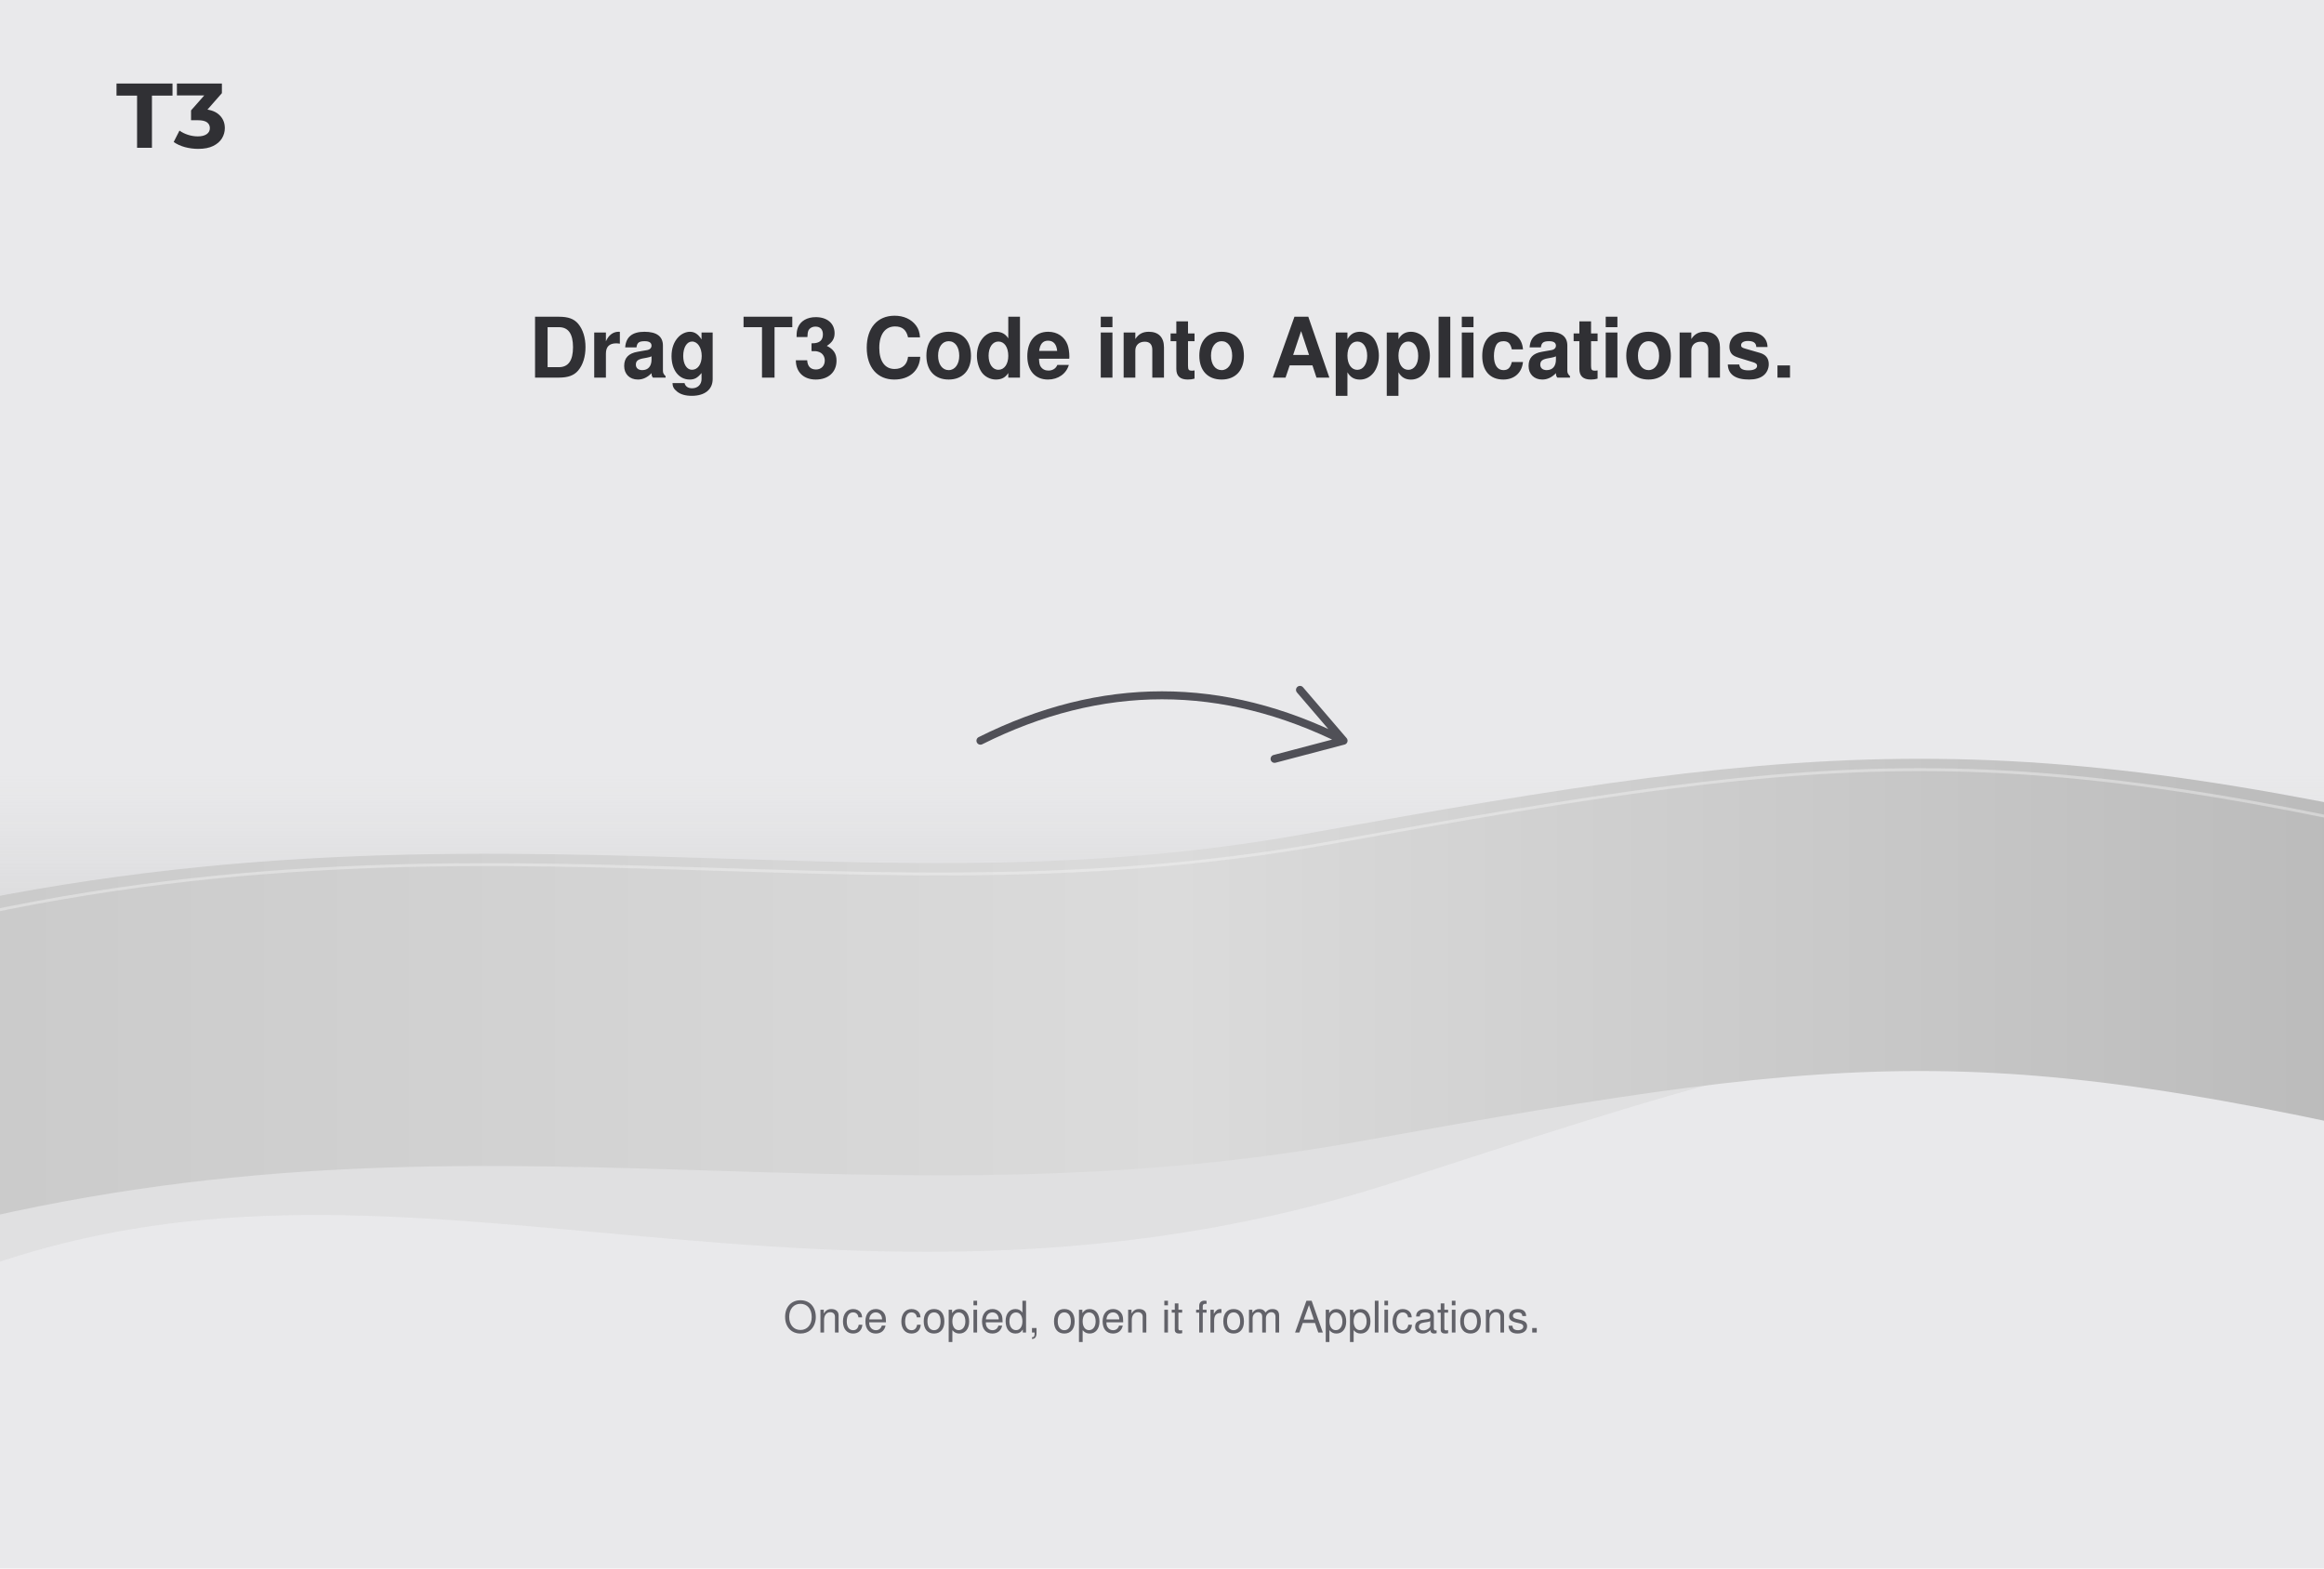
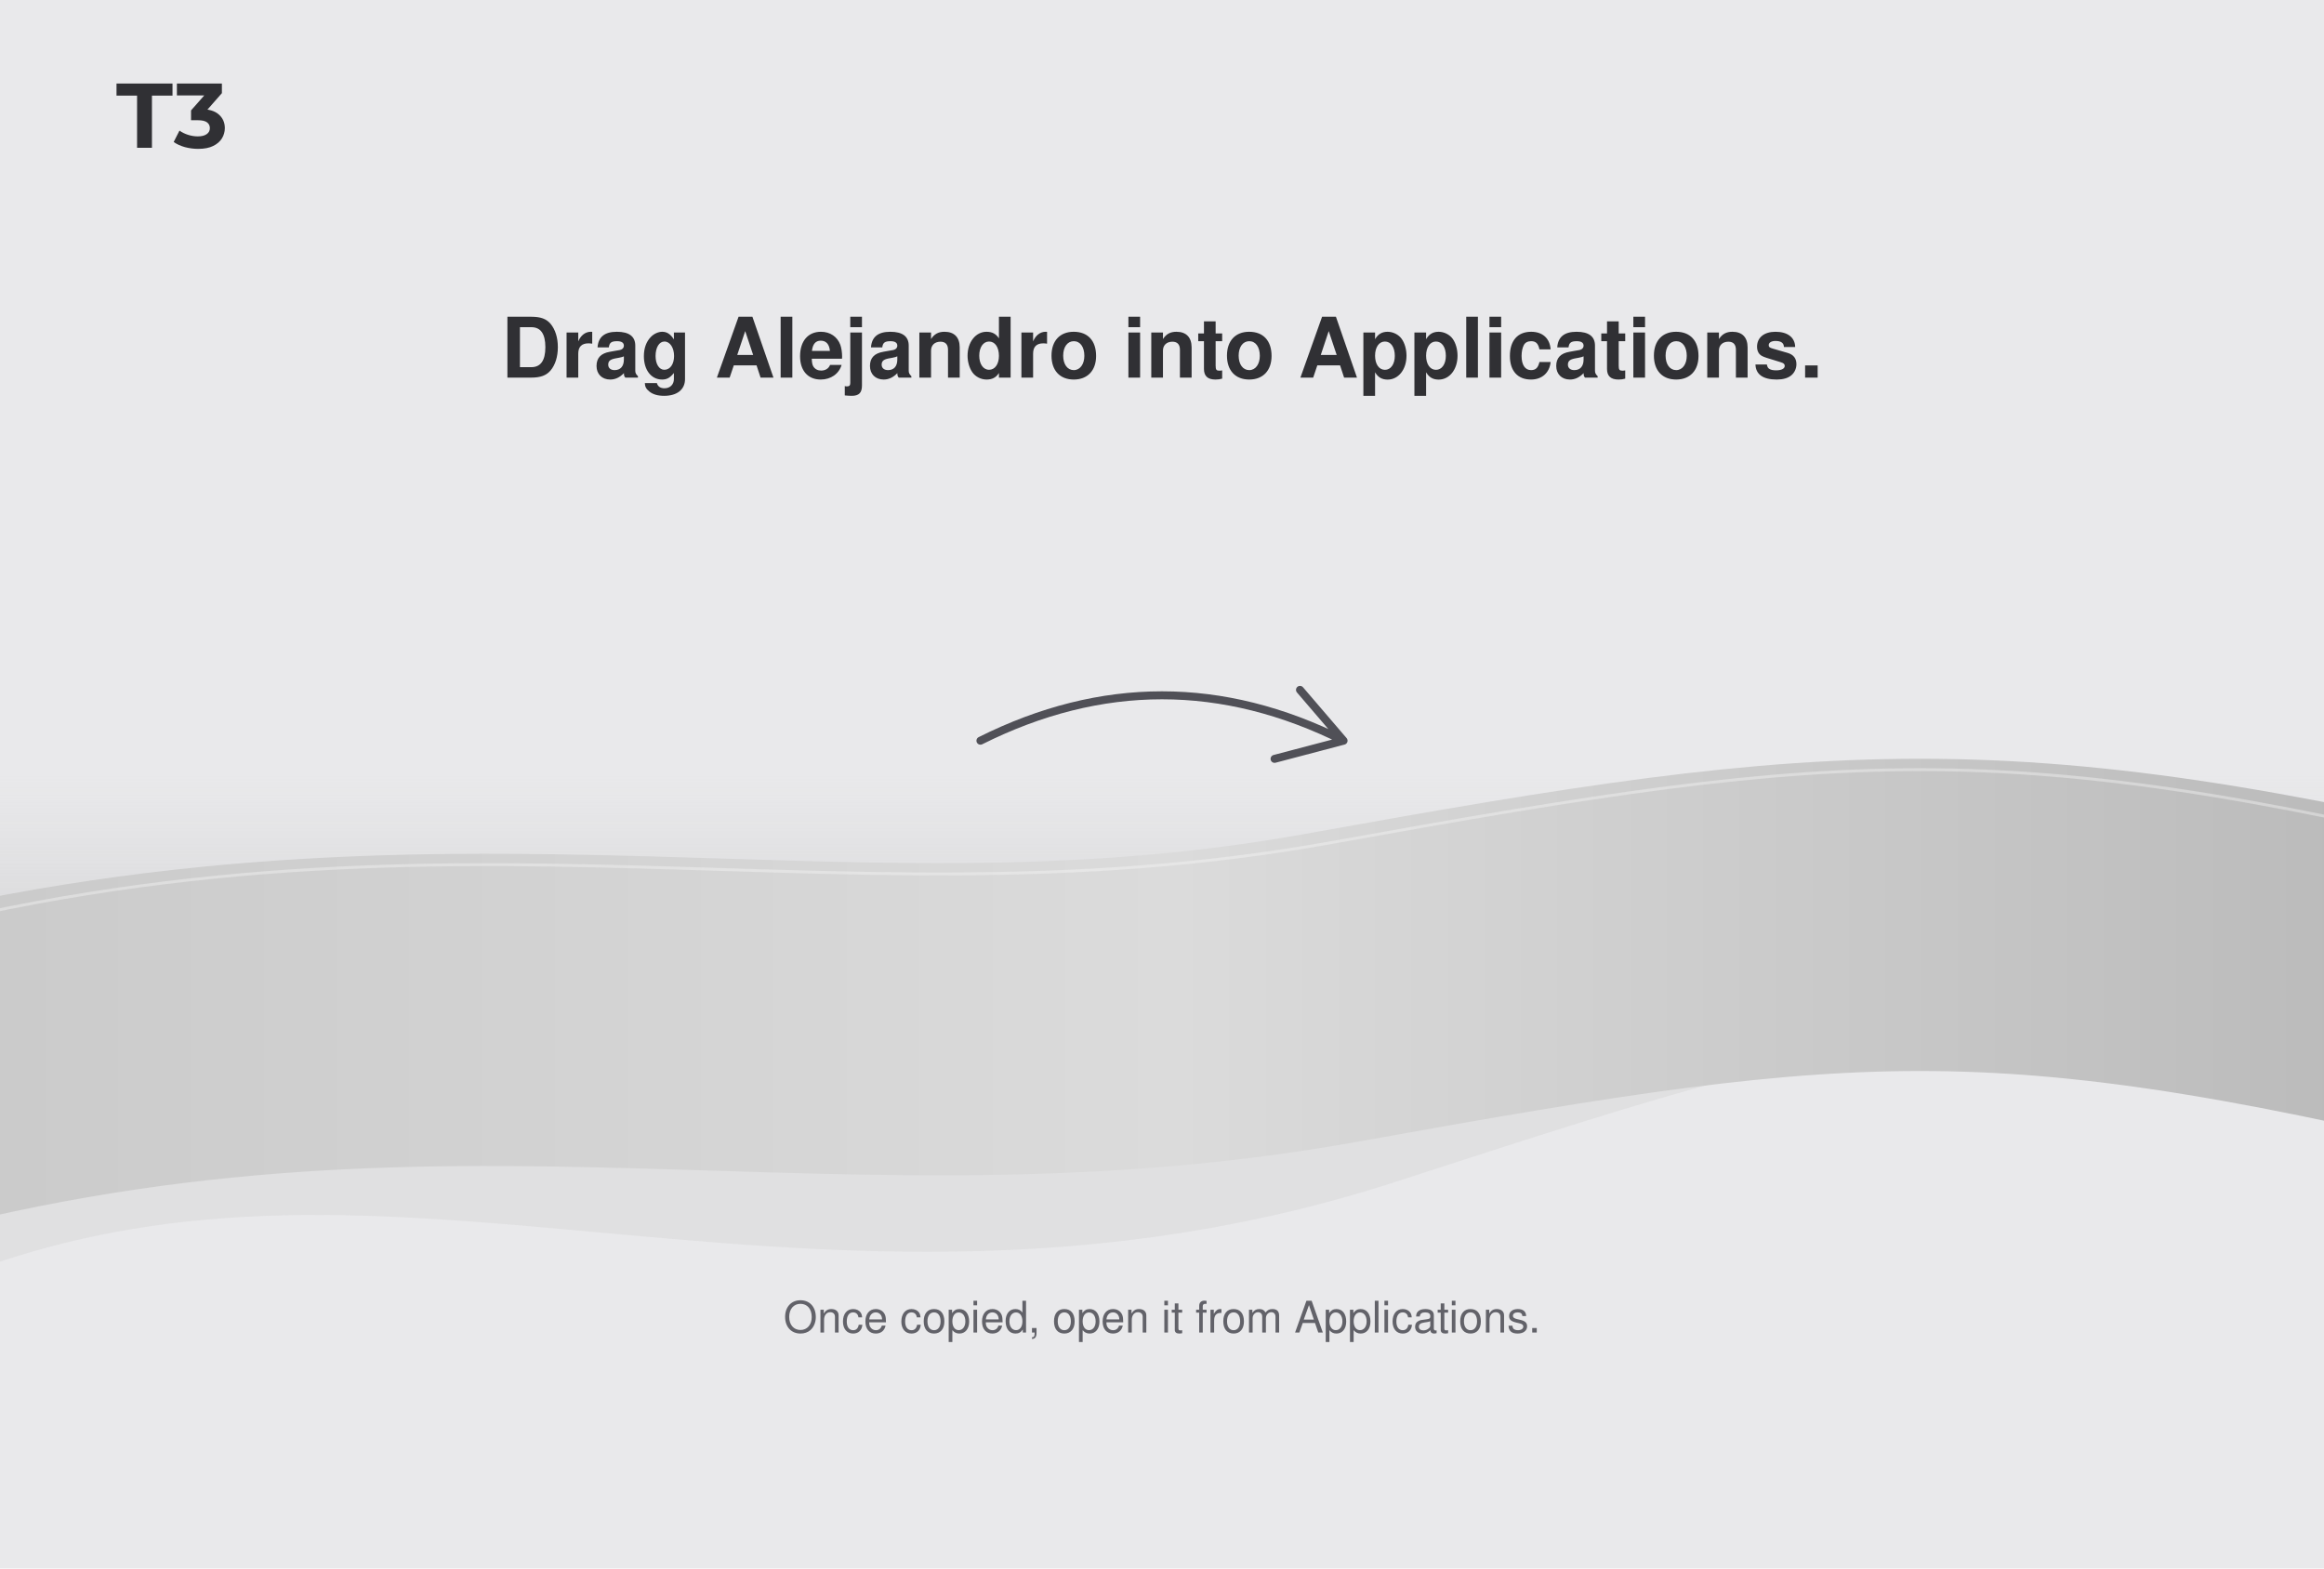
<svg xmlns="http://www.w3.org/2000/svg" width="1280" height="864" viewBox="0 0 640 432">
  <defs>
    <linearGradient id="veil" x1="0" y1="0" x2="0" y2="1">
      <stop stop-color="#B7B7B7" stop-opacity="0" />
      <stop offset=".55" stop-color="#A5A5A5" stop-opacity=".24" />
      <stop offset="1" stop-color="#D1D1D1" stop-opacity=".4" />
    </linearGradient>
    <linearGradient id="silk" x1="0" y1="0" x2="1" y2="0">
      <stop stop-color="#C8C8C8" />
      <stop offset=".5" stop-color="#DBDBDB" />
      <stop offset="1" stop-color="#B5B5B5" />
    </linearGradient>
  </defs>
  <rect width="640" height="432" fill="#E9E9EB" />
  <path d="M-60 293C95 220 214 304 362 256S559 191 707 257" stroke="url(#veil)" stroke-width="146" fill="none" opacity="1" stroke-linecap="round" stroke-linejoin="round" />
  <path d="M-60 306C113 252 223 298 367 272S553 242 707 280" stroke="url(#silk)" stroke-width="86" fill="none" opacity="1" stroke-linecap="round" stroke-linejoin="round" />
  <path d="M-60 266C113 212 223 258 367 232S553 202 707 240" stroke="#F5F5F5" stroke-width="0.8" fill="none" opacity="0.42" stroke-linecap="round" stroke-linejoin="round" />
  <svg x="32" y="23" width="30" height="18" viewBox="15.531 37 94.394 56.96" fill="#303034">
    <path d="M33.451 93V47.56H15.531V37H64.331V47.56H46.411V93H33.451ZM86.725 93.96C82.832 93.96 78.965 93.453 75.125 92.44C71.285 91.373 68.032 89.88 65.365 87.96L70.405 78.04C72.539 79.587 75.019 80.813 77.845 81.72C80.672 82.627 83.525 83.08 86.405 83.08C89.659 83.08 92.219 82.44 94.085 81.16C95.952 79.88 96.885 78.12 96.885 75.88C96.885 73.747 96.059 72.067 94.405 70.84C92.752 69.613 90.085 69 86.405 69H80.485V60.44L96.085 42.76L97.525 47.4H68.165V37H107.365V45.4L91.845 63.08L85.285 59.32H89.045C95.925 59.32 101.125 60.867 104.645 63.96C108.165 67.053 109.925 71.027 109.925 75.88C109.925 79.027 109.099 81.987 107.445 84.76C105.792 87.48 103.259 89.693 99.845 91.4C96.432 93.107 92.059 93.96 86.725 93.96Z" />
  </svg>
-   <text x="320" y="104" fill="#303034" font-family="Helvetica" font-size="23" font-weight="700" text-anchor="middle">Drag T3 Code into Applications.</text>
+   <text x="320" y="104" fill="#303034" font-family="Helvetica" font-size="23" font-weight="700" text-anchor="middle">Drag Alejandro into Applications.</text>
  <path d="M270 204Q320 179 370 204M358 190L370 204L351 209" stroke="#505057" stroke-width="2.2" fill="none" opacity="1" stroke-linecap="round" stroke-linejoin="round" />
  <text x="320" y="367" fill="#626269" font-family="Helvetica" font-size="12" font-weight="400" text-anchor="middle">Once copied, open it from Applications.</text>
</svg>
